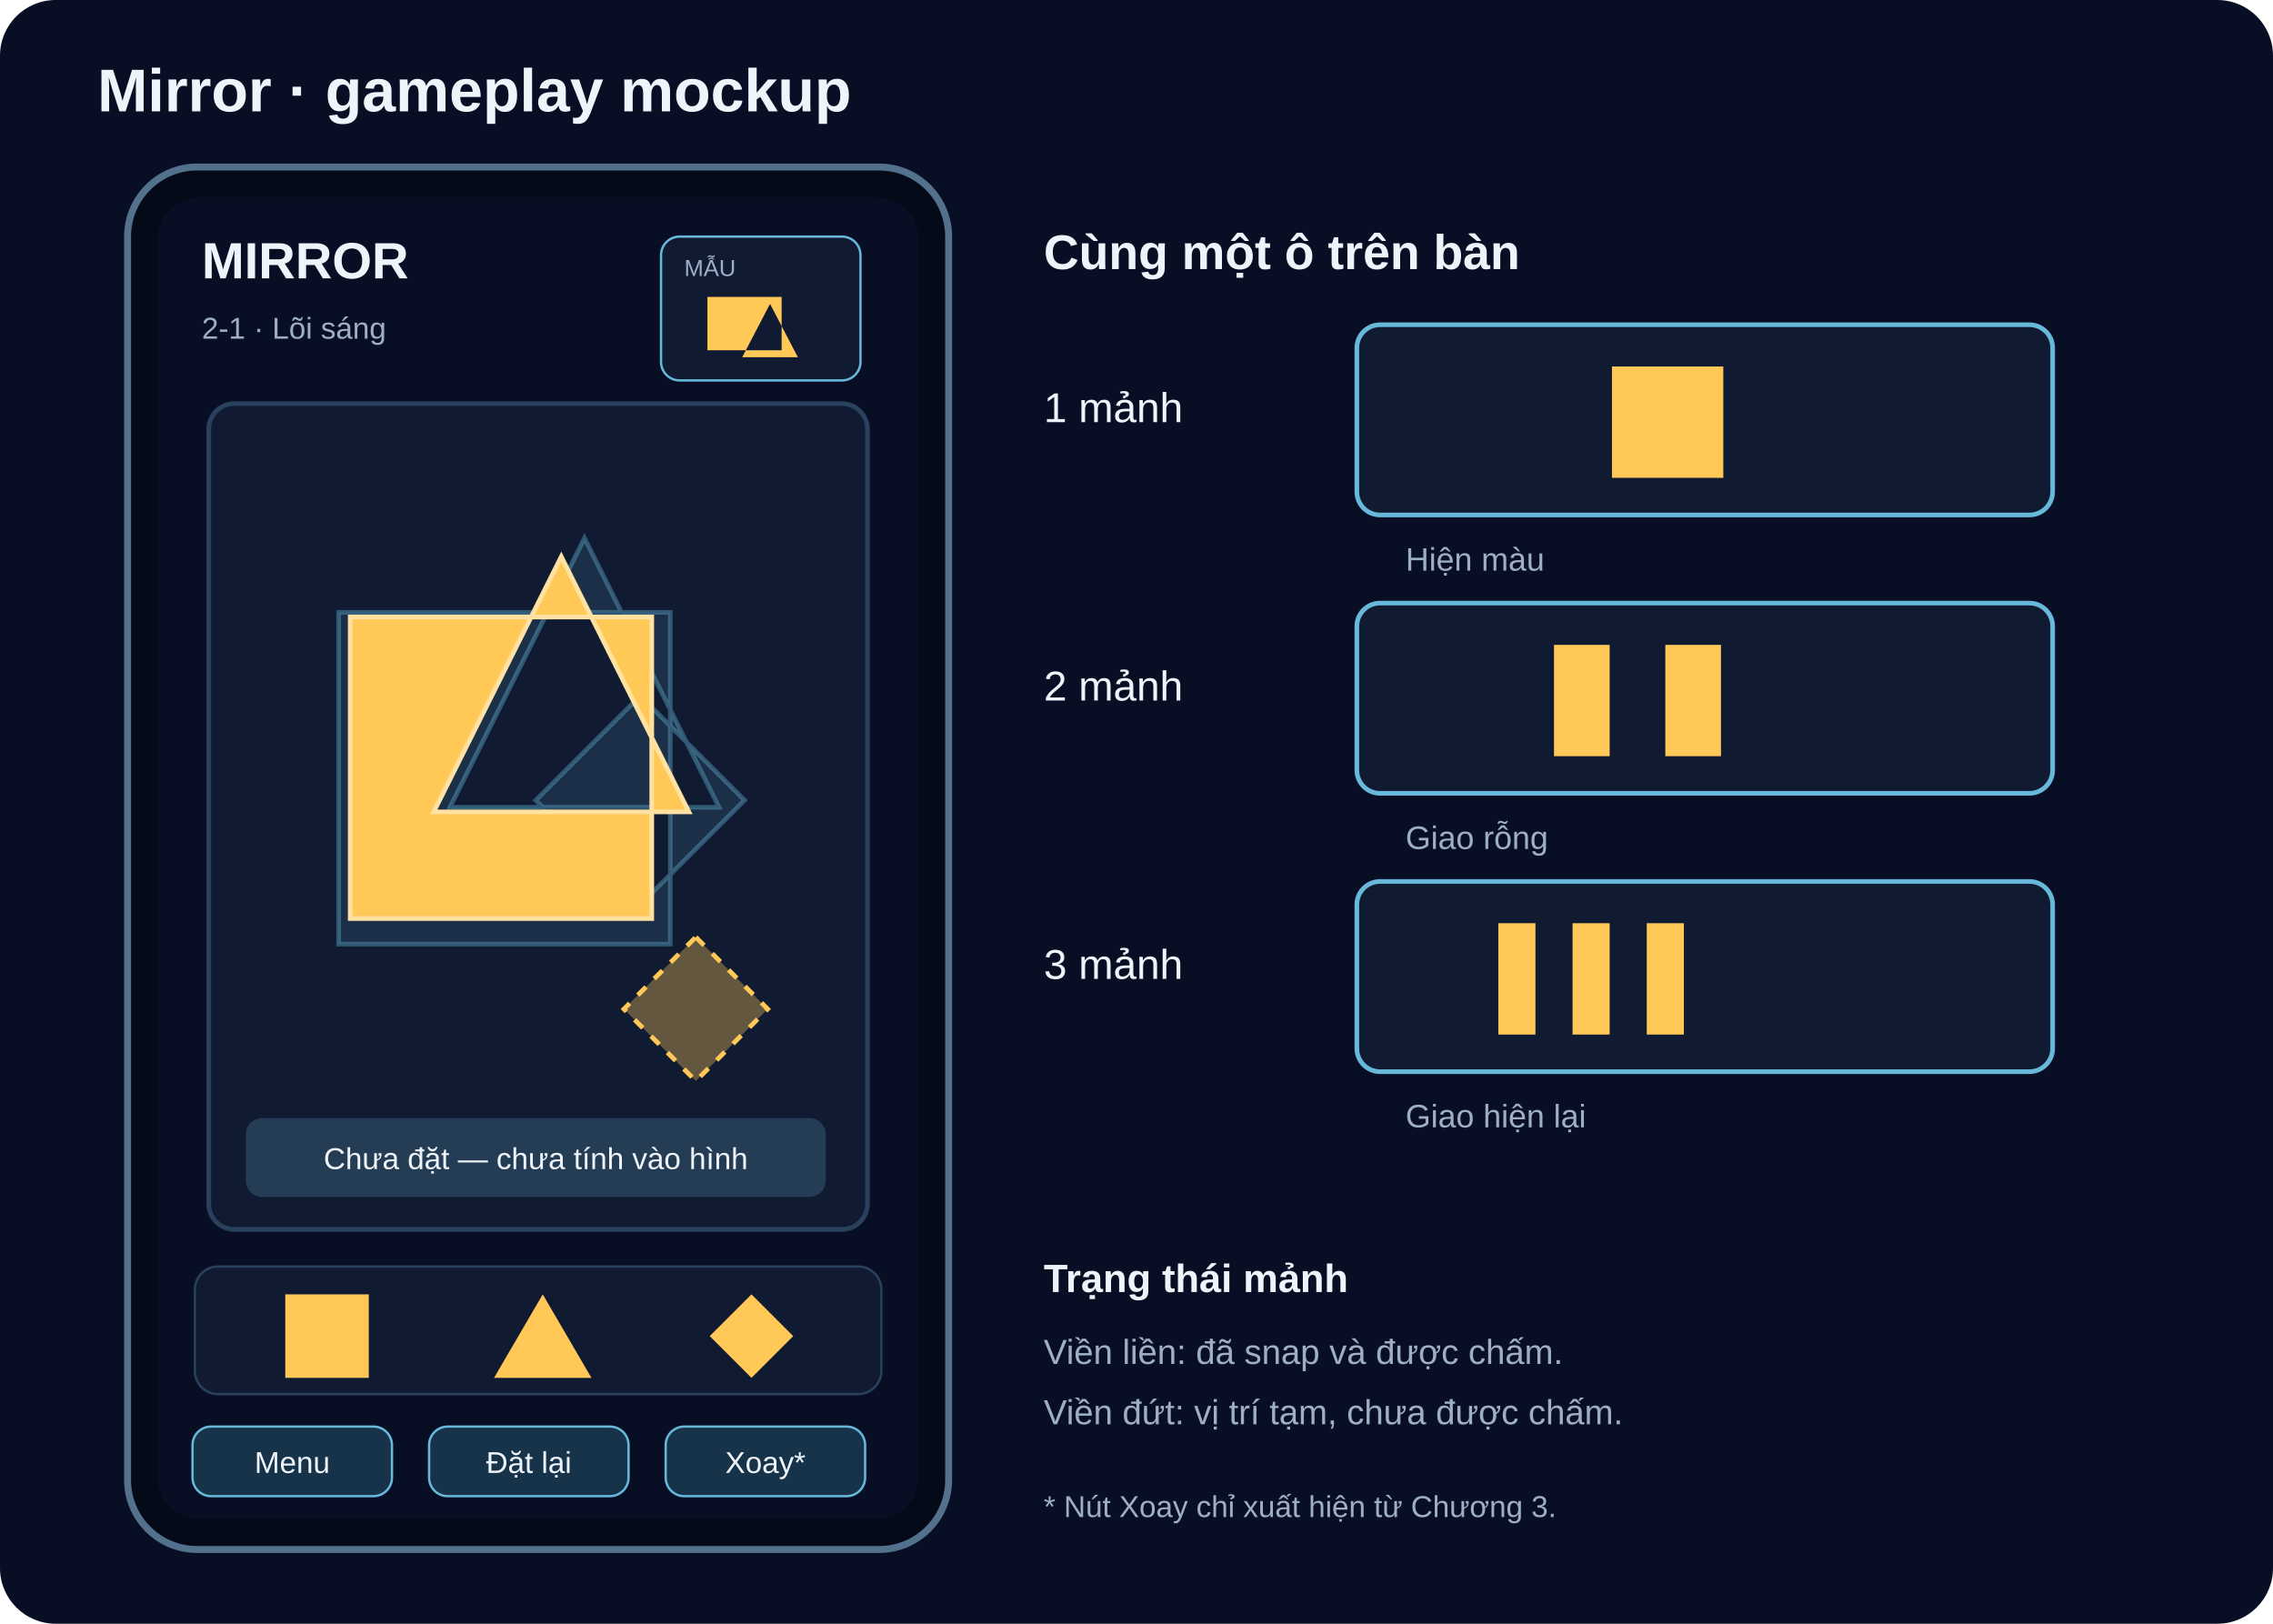
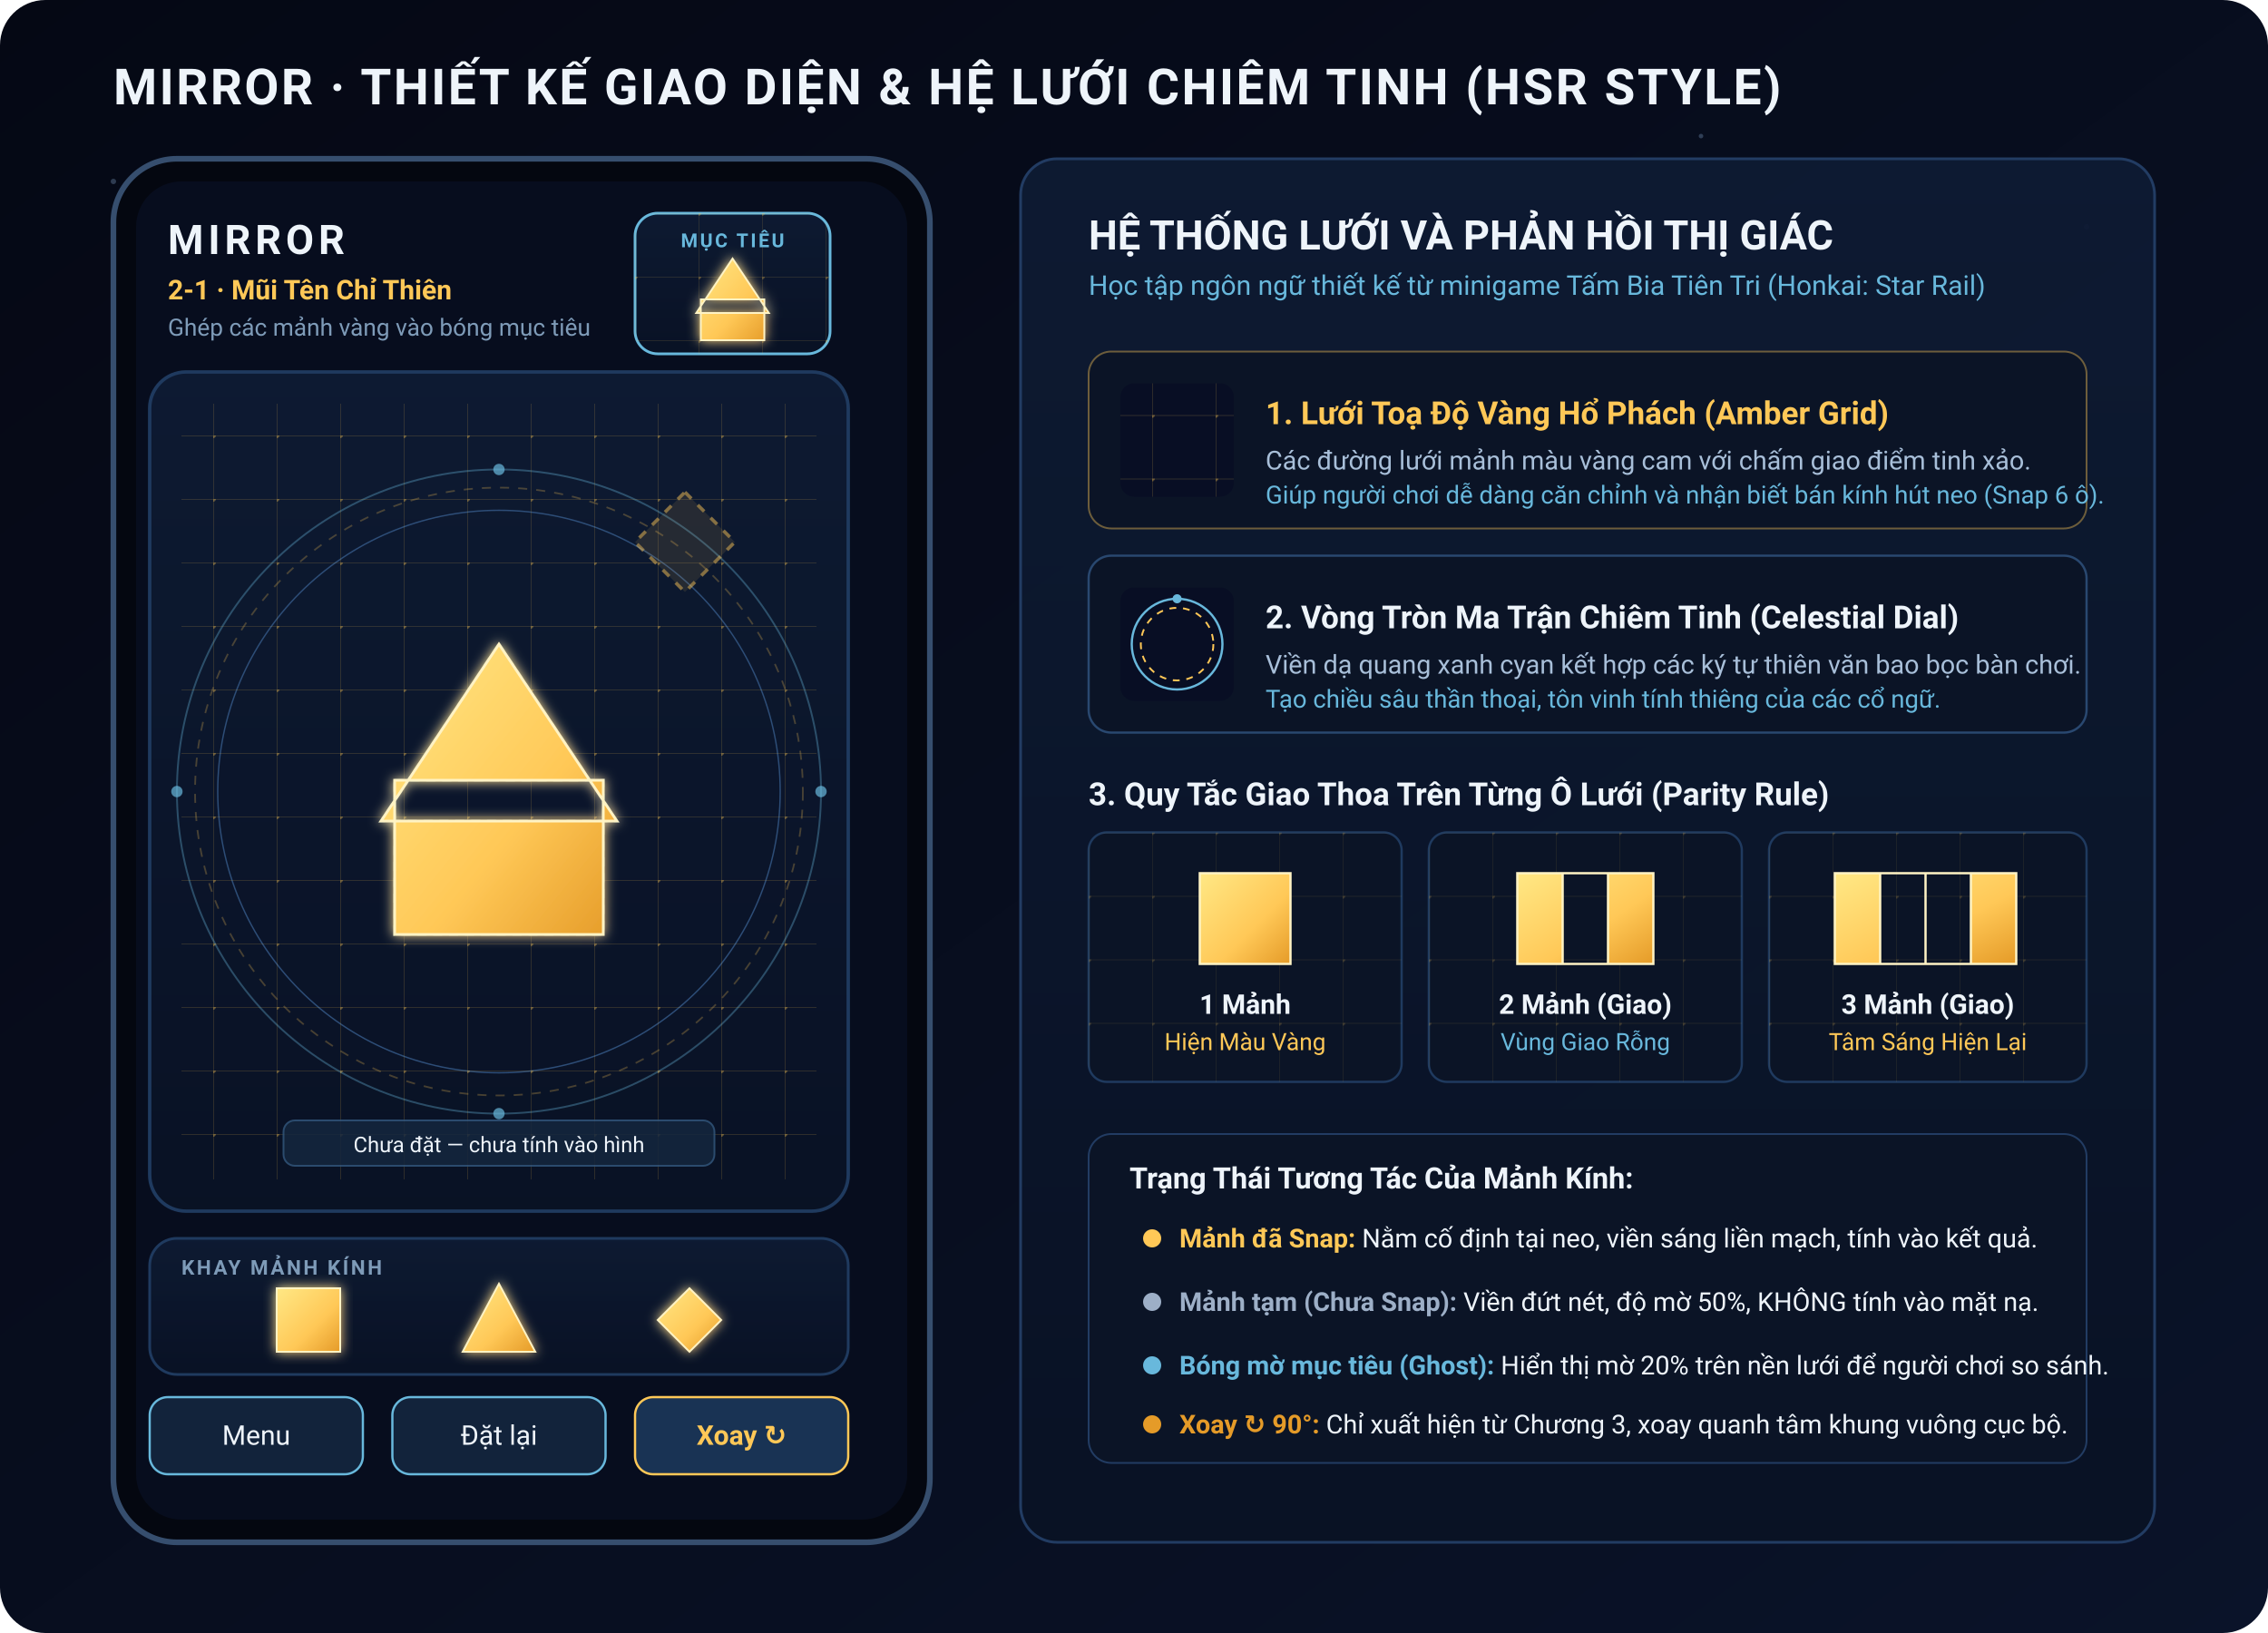
- <svg xmlns="http://www.w3.org/2000/svg" viewBox="0 0 980 700" role="img" aria-labelledby="title desc">
-   <rect width="980" height="700" rx="24" fill="#080E24" />
-   <text x="42" y="48" fill="#EEF4FA" font-family="Arial, sans-serif" font-size="26" font-weight="bold">Mirror · gameplay mockup</text>
-   <rect x="55" y="72" width="354" height="596" rx="30" fill="#050A18" stroke="#53708D" stroke-width="3" />
-   <rect x="68" y="85" width="328" height="570" rx="18" fill="#080E24" />
-   <text x="87" y="120" fill="#EEF4FA" font-family="Arial, sans-serif" font-size="22" font-weight="bold">MIRROR</text>
-   <text x="87" y="146" fill="#9DAFC7" font-family="Arial, sans-serif" font-size="13">2-1 · Lõi sáng</text>
-   <rect x="285" y="102" width="86" height="62" rx="8" fill="#101B32" stroke="#68B8DC" />
-   <text x="295" y="119" fill="#9DAFC7" font-family="Arial, sans-serif" font-size="10">MẪU</text>
-   <path d="M305 128h32v23h-32z M332 131L320 154H344z" fill="#FFC857" fill-rule="evenodd" />
-   <rect x="90" y="174" width="284" height="356" rx="11" fill="#101B32" stroke="#29415C" stroke-width="2" />
-   <path d="M146 264h143v143H146z M252 232L194 348H310z M276 300L321 345 276 390 231 345z" fill="#68B8DC" fill-opacity="0.13" fill-rule="evenodd" stroke="#68B8DC" stroke-opacity="0.38" stroke-width="2" />
-   <path d="M151 266h130v130H151z M242 240L187 350H297z" fill="#FFC857" fill-rule="evenodd" stroke="#FFE1A2" stroke-width="2" />
-   <path d="M300 404L331 435 300 466 269 435z" fill="#FFC857" fill-opacity="0.35" stroke="#FFC857" stroke-width="2" stroke-dasharray="5 5" />
-   <rect x="106" y="482" width="250" height="34" rx="7" fill="#243D54" />
-   <text x="231" y="504" fill="#EEF4FA" text-anchor="middle" font-family="Arial, sans-serif" font-size="13">Chưa đặt — chưa tính vào hình</text>
-   <rect x="84" y="546" width="296" height="55" rx="10" fill="#101B32" stroke="#29415C" />
-   <path d="M123 558h36v36h-36z" fill="#FFC857" />
-   <path d="M234 558L213 594H255z" fill="#FFC857" />
-   <path d="M324 558L342 576 324 594 306 576z" fill="#FFC857" />
-   <g fill="#16334A" stroke="#68B8DC">
-     <rect x="83" y="615" width="86" height="30" rx="8" />
-     <rect x="185" y="615" width="86" height="30" rx="8" />
-     <rect x="287" y="615" width="86" height="30" rx="8" />
+ <svg xmlns="http://www.w3.org/2000/svg" viewBox="0 0 1000 720" role="img" aria-labelledby="title desc">
+   <defs>
+     <linearGradient id="mainBg" x1="0%" y1="0%" x2="100%" y2="100%">
+       <stop offset="0%" stop-color="#050814" />
+       <stop offset="100%" stop-color="#0A1329" />
+     </linearGradient>
+     <linearGradient id="amberGold" x1="0%" y1="0%" x2="100%" y2="100%">
+       <stop offset="0%" stop-color="#FFE885" />
+       <stop offset="60%" stop-color="#FFC857" />
+       <stop offset="100%" stop-color="#E59B28" />
+     </linearGradient>
+     <linearGradient id="boardGrad" x1="0%" y1="0%" x2="0%" y2="100%">
+       <stop offset="0%" stop-color="#0E1A33" stop-opacity="0.95" />
+       <stop offset="100%" stop-color="#091224" stop-opacity="0.98" />
+     </linearGradient>
+     <filter id="amberGlow" x="-20%" y="-20%" width="140%" height="140%">
+       <feGaussianBlur stdDeviation="2.5" result="blur" />
+       <feComposite in="SourceGraphic" in2="blur" operator="over" />
+     </filter>
+     <pattern id="hsrGrid" width="28" height="28" patternUnits="userSpaceOnUse">
+       <path d="M 28 0 L 0 0 0 28" fill="none" stroke="#FFC857" stroke-width="0.75" stroke-opacity="0.16" />
+       <circle cx="0" cy="0" r="1.2" fill="#FFC857" opacity="0.35" />
+     </pattern>
+   </defs>
+   <rect width="1000" height="720" rx="20" fill="url(#mainBg)" />
+   <g fill="#A6CEFF" opacity="0.25">
+     <circle cx="50" cy="80" r="1.2" />
+     <circle cx="200" cy="40" r="1" />
+     <circle cx="380" cy="110" r="1.5" />
+     <circle cx="750" cy="60" r="1" />
+     <circle cx="920" cy="100" r="1.2" />
+     <circle cx="880" cy="450" r="1" />
  </g>
-   <g fill="#EEF4FA" font-family="Arial, sans-serif" font-size="13" text-anchor="middle">
-     <text x="126" y="635">Menu</text>
-     <text x="228" y="635">Đặt lại</text>
-     <text x="330" y="635">Xoay*</text>
+   <text x="50" y="46" fill="#EEF4FA" font-family="'Segoe UI', Roboto, sans-serif" font-size="22" font-weight="700" letter-spacing="1">MIRROR · THIẾT KẾ GIAO DIỆN &amp; HỆ LƯỚI CHIÊM TINH (HSR STYLE)</text>
+   <g transform="translate(50, 70)">
+     <rect width="360" height="610" rx="28" fill="#040710" stroke="#364E6E" stroke-width="2.5" />
+     <rect x="10" y="10" width="340" height="590" rx="20" fill="#070D1E" />
+     <text x="24" y="42" fill="#EEF4FA" font-family="'Segoe UI', Roboto, sans-serif" font-size="18" font-weight="700" letter-spacing="2">MIRROR</text>
+     <text x="24" y="62" fill="#FFC857" font-family="'Segoe UI', Roboto, sans-serif" font-size="12" font-weight="600">2-1 · Mũi Tên Chỉ Thiên</text>
+     <text x="24" y="78" fill="#7E9BB8" font-family="'Segoe UI', Roboto, sans-serif" font-size="10.5">Ghép các mảnh vàng vào bóng mục tiêu</text>
+     <g transform="translate(230, 24)">
+       <rect width="86" height="62" rx="10" fill="url(#boardGrad)" stroke="#68B8DC" stroke-width="1.2" />
+       <rect width="86" height="62" rx="10" fill="url(#hsrGrid)" opacity="0.8" />
+       <text x="43" y="15" text-anchor="middle" fill="#68B8DC" font-family="'Segoe UI', Roboto, sans-serif" font-size="8.5" font-weight="700" letter-spacing="1">MỤC TIÊU</text>
+       <g transform="translate(43, 38)" filter="url(#amberGlow)">
+         <path d="M 0,-18 L 16,6 L -16,6 Z M -14,0 H 14 V 18 H -14 Z" fill="url(#amberGold)" fill-rule="evenodd" stroke="#FFF3C4" stroke-width="0.8" />
+       </g>
+     </g>
+     <g transform="translate(16, 94)">
+       <rect width="308" height="370" rx="16" fill="url(#boardGrad)" stroke="#1F3A5F" stroke-width="1.5" />
+       <circle cx="154" cy="185" r="142" fill="none" stroke="#68B8DC" stroke-width="0.8" stroke-opacity="0.35" />
+       <circle cx="154" cy="185" r="134" fill="none" stroke="#FFC857" stroke-width="0.75" stroke-opacity="0.25" stroke-dasharray="4 4" />
+       <circle cx="154" cy="185" r="124" fill="none" stroke="#2D4D77" stroke-width="0.6" />
+       <circle cx="154" cy="43" r="2.5" fill="#68B8DC" opacity="0.7" />
+       <circle cx="154" cy="327" r="2.5" fill="#68B8DC" opacity="0.7" />
+       <circle cx="12" cy="185" r="2.5" fill="#68B8DC" opacity="0.7" />
+       <circle cx="296" cy="185" r="2.5" fill="#68B8DC" opacity="0.7" />
+       <rect x="14" y="14" width="280" height="342" fill="url(#hsrGrid)" />
+       <g transform="translate(154, 180)" opacity="0.22">
+         <path d="M 0,-60 L 52,18 L -52,18 Z M -46,0 H 46 V 68 H -46 Z" fill="#68B8DC" fill-rule="evenodd" stroke="#68B8DC" stroke-width="1.5" stroke-dasharray="4 3" />
+       </g>
+       <g transform="translate(154, 180)" filter="url(#amberGlow)">
+         <path d="M 0,-60 L 52,18 L -52,18 Z                   M -46,0 H 46 V 68 H -46 Z" fill="url(#amberGold)" fill-rule="evenodd" stroke="#FFF3C4" stroke-width="1.2" />
+       </g>
+       <g transform="translate(236, 75)" opacity="0.5">
+         <polygon points="0,-22 22,0 0,22 -22,0" fill="#FFC857" fill-opacity="0.2" stroke="#FFC857" stroke-width="1.5" stroke-dasharray="4 4" />
+       </g>
+       <g transform="translate(154, 342)">
+         <rect x="-95" y="-12" width="190" height="20" rx="5" fill="#14263D" opacity="0.85" stroke="#31557A" stroke-width="0.8" />
+         <text y="2" text-anchor="middle" fill="#EEF4FA" font-family="'Segoe UI', Roboto, sans-serif" font-size="9.5">Chưa đặt — chưa tính vào hình</text>
+       </g>
+     </g>
+     <g transform="translate(16, 476)">
+       <rect width="308" height="60" rx="12" fill="url(#boardGrad)" stroke="#1F3A5F" stroke-width="1.2" />
+       <text x="14" y="16" fill="#7E9BB8" font-family="'Segoe UI', Roboto, sans-serif" font-size="9" font-weight="600" letter-spacing="1">KHAY MẢNH KÍNH</text>
+       <g transform="translate(70, 36)" filter="url(#amberGlow)">
+         <rect x="-14" y="-14" width="28" height="28" fill="url(#amberGold)" stroke="#FFF3C4" stroke-width="0.8" />
+       </g>
+       <g transform="translate(154, 36)" filter="url(#amberGlow)">
+         <polygon points="0,-16 16,14 -16,14" fill="url(#amberGold)" stroke="#FFF3C4" stroke-width="0.8" />
+       </g>
+       <g transform="translate(238, 36)" filter="url(#amberGlow)">
+         <polygon points="0,-14 14,0 0,14 -14,0" fill="url(#amberGold)" stroke="#FFF3C4" stroke-width="0.8" />
+       </g>
+     </g>
+     <g transform="translate(16, 546)">
+       <rect x="0" y="0" width="94" height="34" rx="8" fill="#12233B" stroke="#68B8DC" stroke-width="1" />
+       <text x="47" y="21" text-anchor="middle" fill="#EEF4FA" font-family="'Segoe UI', Roboto, sans-serif" font-size="12">Menu</text>
+       <rect x="107" y="0" width="94" height="34" rx="8" fill="#12233B" stroke="#68B8DC" stroke-width="1" />
+       <text x="154" y="21" text-anchor="middle" fill="#EEF4FA" font-family="'Segoe UI', Roboto, sans-serif" font-size="12">Đặt lại</text>
+       <rect x="214" y="0" width="94" height="34" rx="8" fill="#193354" stroke="#FFC857" stroke-width="1" />
+       <text x="261" y="21" text-anchor="middle" fill="#FFC857" font-family="'Segoe UI', Roboto, sans-serif" font-size="12" font-weight="600">Xoay ↻</text>
+     </g>
  </g>
-   <text x="450" y="116" fill="#EEF4FA" font-family="Arial, sans-serif" font-size="21" font-weight="bold">Cùng một ô trên bàn</text>
-   <g font-family="Arial, sans-serif" font-size="18" fill="#EEF4FA">
-     <text x="450" y="182">1 mảnh</text>
-     <text x="450" y="302">2 mảnh</text>
-     <text x="450" y="422">3 mảnh</text>
+   <g transform="translate(450, 70)">
+     <rect width="500" height="610" rx="16" fill="url(#boardGrad)" stroke="#223C63" stroke-width="1.2" />
+     <text x="30" y="40" fill="#EEF4FA" font-family="'Segoe UI', Roboto, sans-serif" font-size="18" font-weight="700">HỆ THỐNG LƯỚI VÀ PHẢN HỒI THỊ GIÁC</text>
+     <text x="30" y="60" fill="#68B8DC" font-family="'Segoe UI', Roboto, sans-serif" font-size="12">Học tập ngôn ngữ thiết kế từ minigame Tấm Bia Tiên Tri (Honkai: Star Rail)</text>
+     <g transform="translate(30, 85)">
+       <rect width="440" height="78" rx="10" fill="#0B1426" stroke="#FFC857" stroke-width="0.8" stroke-opacity="0.4" />
+       <rect x="14" y="14" width="50" height="50" rx="6" fill="#080E24" />
+       <rect x="14" y="14" width="50" height="50" rx="6" fill="url(#hsrGrid)" />
+       <text x="78" y="32" fill="#FFC857" font-family="'Segoe UI', Roboto, sans-serif" font-size="14" font-weight="700">1. Lưới Toạ Độ Vàng Hổ Phách (Amber Grid)</text>
+       <text x="78" y="52" fill="#A8BFD9" font-family="'Segoe UI', Roboto, sans-serif" font-size="11.5">Các đường lưới mảnh màu vàng cam với chấm giao điểm tinh xảo.</text>
+       <text x="78" y="67" fill="#68B8DC" font-family="'Segoe UI', Roboto, sans-serif" font-size="11">Giúp người chơi dễ dàng căn chỉnh và nhận biết bán kính hút neo (Snap 6 ô).</text>
+     </g>
+     <g transform="translate(30, 175)">
+       <rect width="440" height="78" rx="10" fill="#0B1426" stroke="#294870" stroke-width="1" />
+       <rect x="14" y="14" width="50" height="50" rx="6" fill="#080E24" />
+       <circle cx="39" cy="39" r="20" fill="none" stroke="#68B8DC" stroke-width="1" />
+       <circle cx="39" cy="39" r="16" fill="none" stroke="#FFC857" stroke-width="0.8" stroke-dasharray="3 3" />
+       <circle cx="39" cy="19" r="2" fill="#68B8DC" />
+       <text x="78" y="32" fill="#EEF4FA" font-family="'Segoe UI', Roboto, sans-serif" font-size="14" font-weight="700">2. Vòng Tròn Ma Trận Chiêm Tinh (Celestial Dial)</text>
+       <text x="78" y="52" fill="#A8BFD9" font-family="'Segoe UI', Roboto, sans-serif" font-size="11.5">Viền dạ quang xanh cyan kết hợp các ký tự thiên văn bao bọc bàn chơi.</text>
+       <text x="78" y="67" fill="#68B8DC" font-family="'Segoe UI', Roboto, sans-serif" font-size="11">Tạo chiều sâu thần thoại, tôn vinh tính thiêng của các cổ ngữ.</text>
+     </g>
+     <g transform="translate(30, 265)">
+       <text x="0" y="20" fill="#EEF4FA" font-family="'Segoe UI', Roboto, sans-serif" font-size="14" font-weight="700">3. Quy Tắc Giao Thoa Trên Từng Ô Lưới (Parity Rule)</text>
+       <g transform="translate(0, 32)">
+         <rect width="138" height="110" rx="8" fill="#0B1426" stroke="#1F3A5F" />
+         <rect width="138" height="110" rx="8" fill="url(#hsrGrid)" opacity="0.5" />
+         <rect x="49" y="18" width="40" height="40" fill="url(#amberGold)" stroke="#FFF3C4" stroke-width="1" />
+         <text x="69" y="80" text-anchor="middle" fill="#EEF4FA" font-family="'Segoe UI', Roboto, sans-serif" font-size="12" font-weight="600">1 Mảnh</text>
+         <text x="69" y="96" text-anchor="middle" fill="#FFC857" font-family="'Segoe UI', Roboto, sans-serif" font-size="10.5">Hiện Màu Vàng</text>
+       </g>
+       <g transform="translate(150, 32)">
+         <rect width="138" height="110" rx="8" fill="#0B1426" stroke="#1F3A5F" />
+         <rect width="138" height="110" rx="8" fill="url(#hsrGrid)" opacity="0.5" />
+         <path d="M 39,18 H 79 V 58 H 39 Z M 59,18 H 99 V 58 H 59 Z" fill="url(#amberGold)" fill-rule="evenodd" stroke="#FFF3C4" stroke-width="1" />
+         <text x="69" y="80" text-anchor="middle" fill="#EEF4FA" font-family="'Segoe UI', Roboto, sans-serif" font-size="12" font-weight="600">2 Mảnh (Giao)</text>
+         <text x="69" y="96" text-anchor="middle" fill="#68B8DC" font-family="'Segoe UI', Roboto, sans-serif" font-size="10.5">Vùng Giao Rỗng</text>
+       </g>
+       <g transform="translate(300, 32)">
+         <rect width="140" height="110" rx="8" fill="#0B1426" stroke="#1F3A5F" />
+         <rect width="140" height="110" rx="8" fill="url(#hsrGrid)" opacity="0.5" />
+         <path d="M 29,18 H 69 V 58 H 29 Z M 49,18 H 89 V 58 H 49 Z M 69,18 H 109 V 58 H 69 Z" fill="url(#amberGold)" fill-rule="evenodd" stroke="#FFF3C4" stroke-width="1" />
+         <text x="70" y="80" text-anchor="middle" fill="#EEF4FA" font-family="'Segoe UI', Roboto, sans-serif" font-size="12" font-weight="600">3 Mảnh (Giao)</text>
+         <text x="70" y="96" text-anchor="middle" fill="#FFC857" font-family="'Segoe UI', Roboto, sans-serif" font-size="10.5">Tâm Sáng Hiện Lại</text>
+       </g>
+     </g>
+     <g transform="translate(30, 430)">
+       <rect width="440" height="145" rx="10" fill="#0B1426" stroke="#223C63" stroke-width="0.8" />
+       <text x="18" y="24" fill="#EEF4FA" font-family="'Segoe UI', Roboto, sans-serif" font-size="13" font-weight="700">Trạng Thái Tương Tác Của Mảnh Kính:</text>
+       <circle cx="28" cy="46" r="4" fill="#FFC857" />
+       <text x="40" y="50" fill="#EEF4FA" font-family="'Segoe UI', Roboto, sans-serif" font-size="11.5">
+         <tspan font-weight="700" fill="#FFC857">Mảnh đã Snap:</tspan> Nằm cố định tại neo, viền sáng liền mạch, tính vào kết quả.</text>
+       <circle cx="28" cy="74" r="4" fill="#9DAFC7" />
+       <text x="40" y="78" fill="#EEF4FA" font-family="'Segoe UI', Roboto, sans-serif" font-size="11.5">
+         <tspan font-weight="700" fill="#9DAFC7">Mảnh tạm (Chưa Snap):</tspan> Viền đứt nét, độ mờ 50%, KHÔNG tính vào mặt nạ.</text>
+       <circle cx="28" cy="102" r="4" fill="#68B8DC" />
+       <text x="40" y="106" fill="#EEF4FA" font-family="'Segoe UI', Roboto, sans-serif" font-size="11.5">
+         <tspan font-weight="700" fill="#68B8DC">Bóng mờ mục tiêu (Ghost):</tspan> Hiển thị mờ 20% trên nền lưới để người chơi so sánh.</text>
+       <circle cx="28" cy="128" r="4" fill="#E59B28" />
+       <text x="40" y="132" fill="#EEF4FA" font-family="'Segoe UI', Roboto, sans-serif" font-size="11.5">
+         <tspan font-weight="700" fill="#E59B28">Xoay ↻ 90°:</tspan> Chỉ xuất hiện từ Chương 3, xoay quanh tâm khung vuông cục bộ.</text>
+     </g>
  </g>
-   <g stroke="#68B8DC" stroke-width="2" fill="#101B32">
-     <rect x="585" y="140" width="300" height="82" rx="10" />
-     <rect x="585" y="260" width="300" height="82" rx="10" />
-     <rect x="585" y="380" width="300" height="82" rx="10" />
-   </g>
-   <g fill="#FFC857" fill-rule="evenodd">
-     <path d="M695 158h48v48h-48z" />
-     <path d="M670 278h48v48h-48z M694 278h48v48h-48z" />
-     <path d="M646 398h48v48h-48z M662 398h48v48h-48z M678 398h48v48h-48z" />
-   </g>
-   <g font-family="Arial, sans-serif" font-size="14" fill="#9DAFC7">
-     <text x="606" y="246">Hiện màu</text>
-     <text x="606" y="366">Giao rỗng</text>
-     <text x="606" y="486">Giao hiện lại</text>
-   </g>
-   <text x="450" y="557" fill="#EEF4FA" font-family="Arial, sans-serif" font-size="17" font-weight="bold">Trạng thái mảnh</text>
-   <text x="450" y="588" fill="#9DAFC7" font-family="Arial, sans-serif" font-size="15">Viền liền: đã snap và được chấm.</text>
-   <text x="450" y="614" fill="#9DAFC7" font-family="Arial, sans-serif" font-size="15">Viền đứt: vị trí tạm, chưa được chấm.</text>
-   <text x="450" y="654" fill="#9DAFC7" font-family="Arial, sans-serif" font-size="13">* Nút Xoay chỉ xuất hiện từ Chương 3.</text>
</svg>
